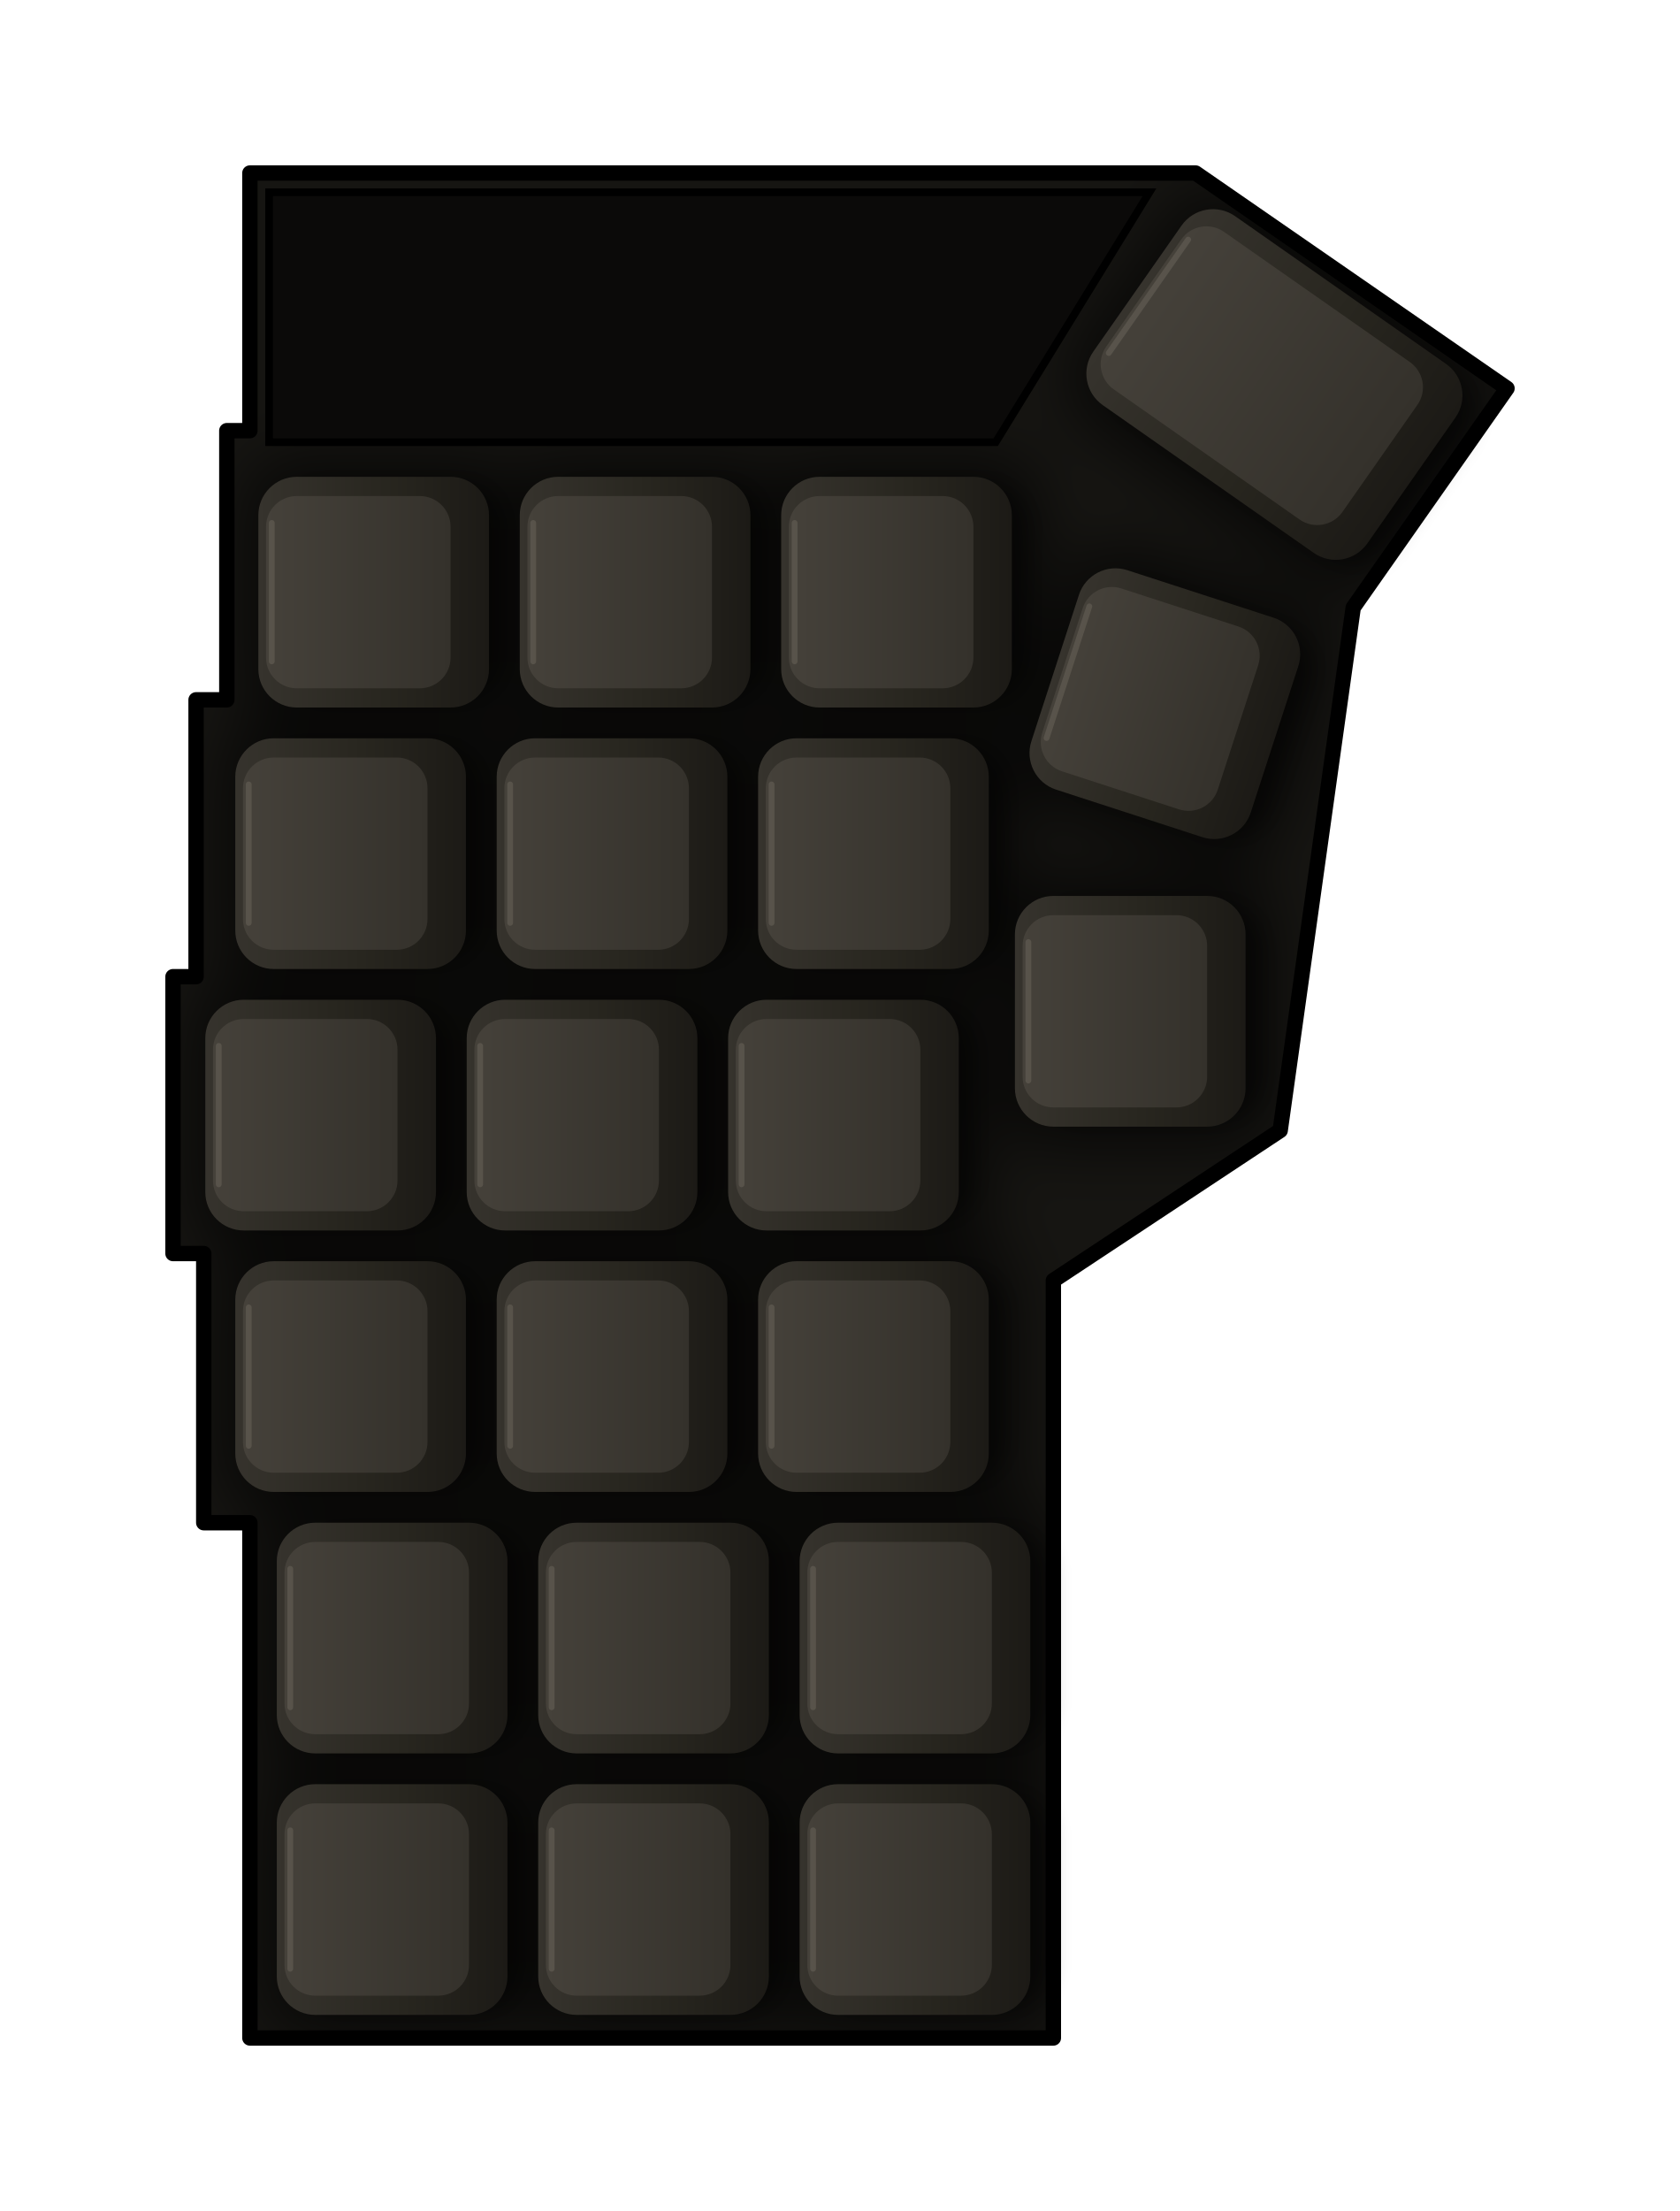
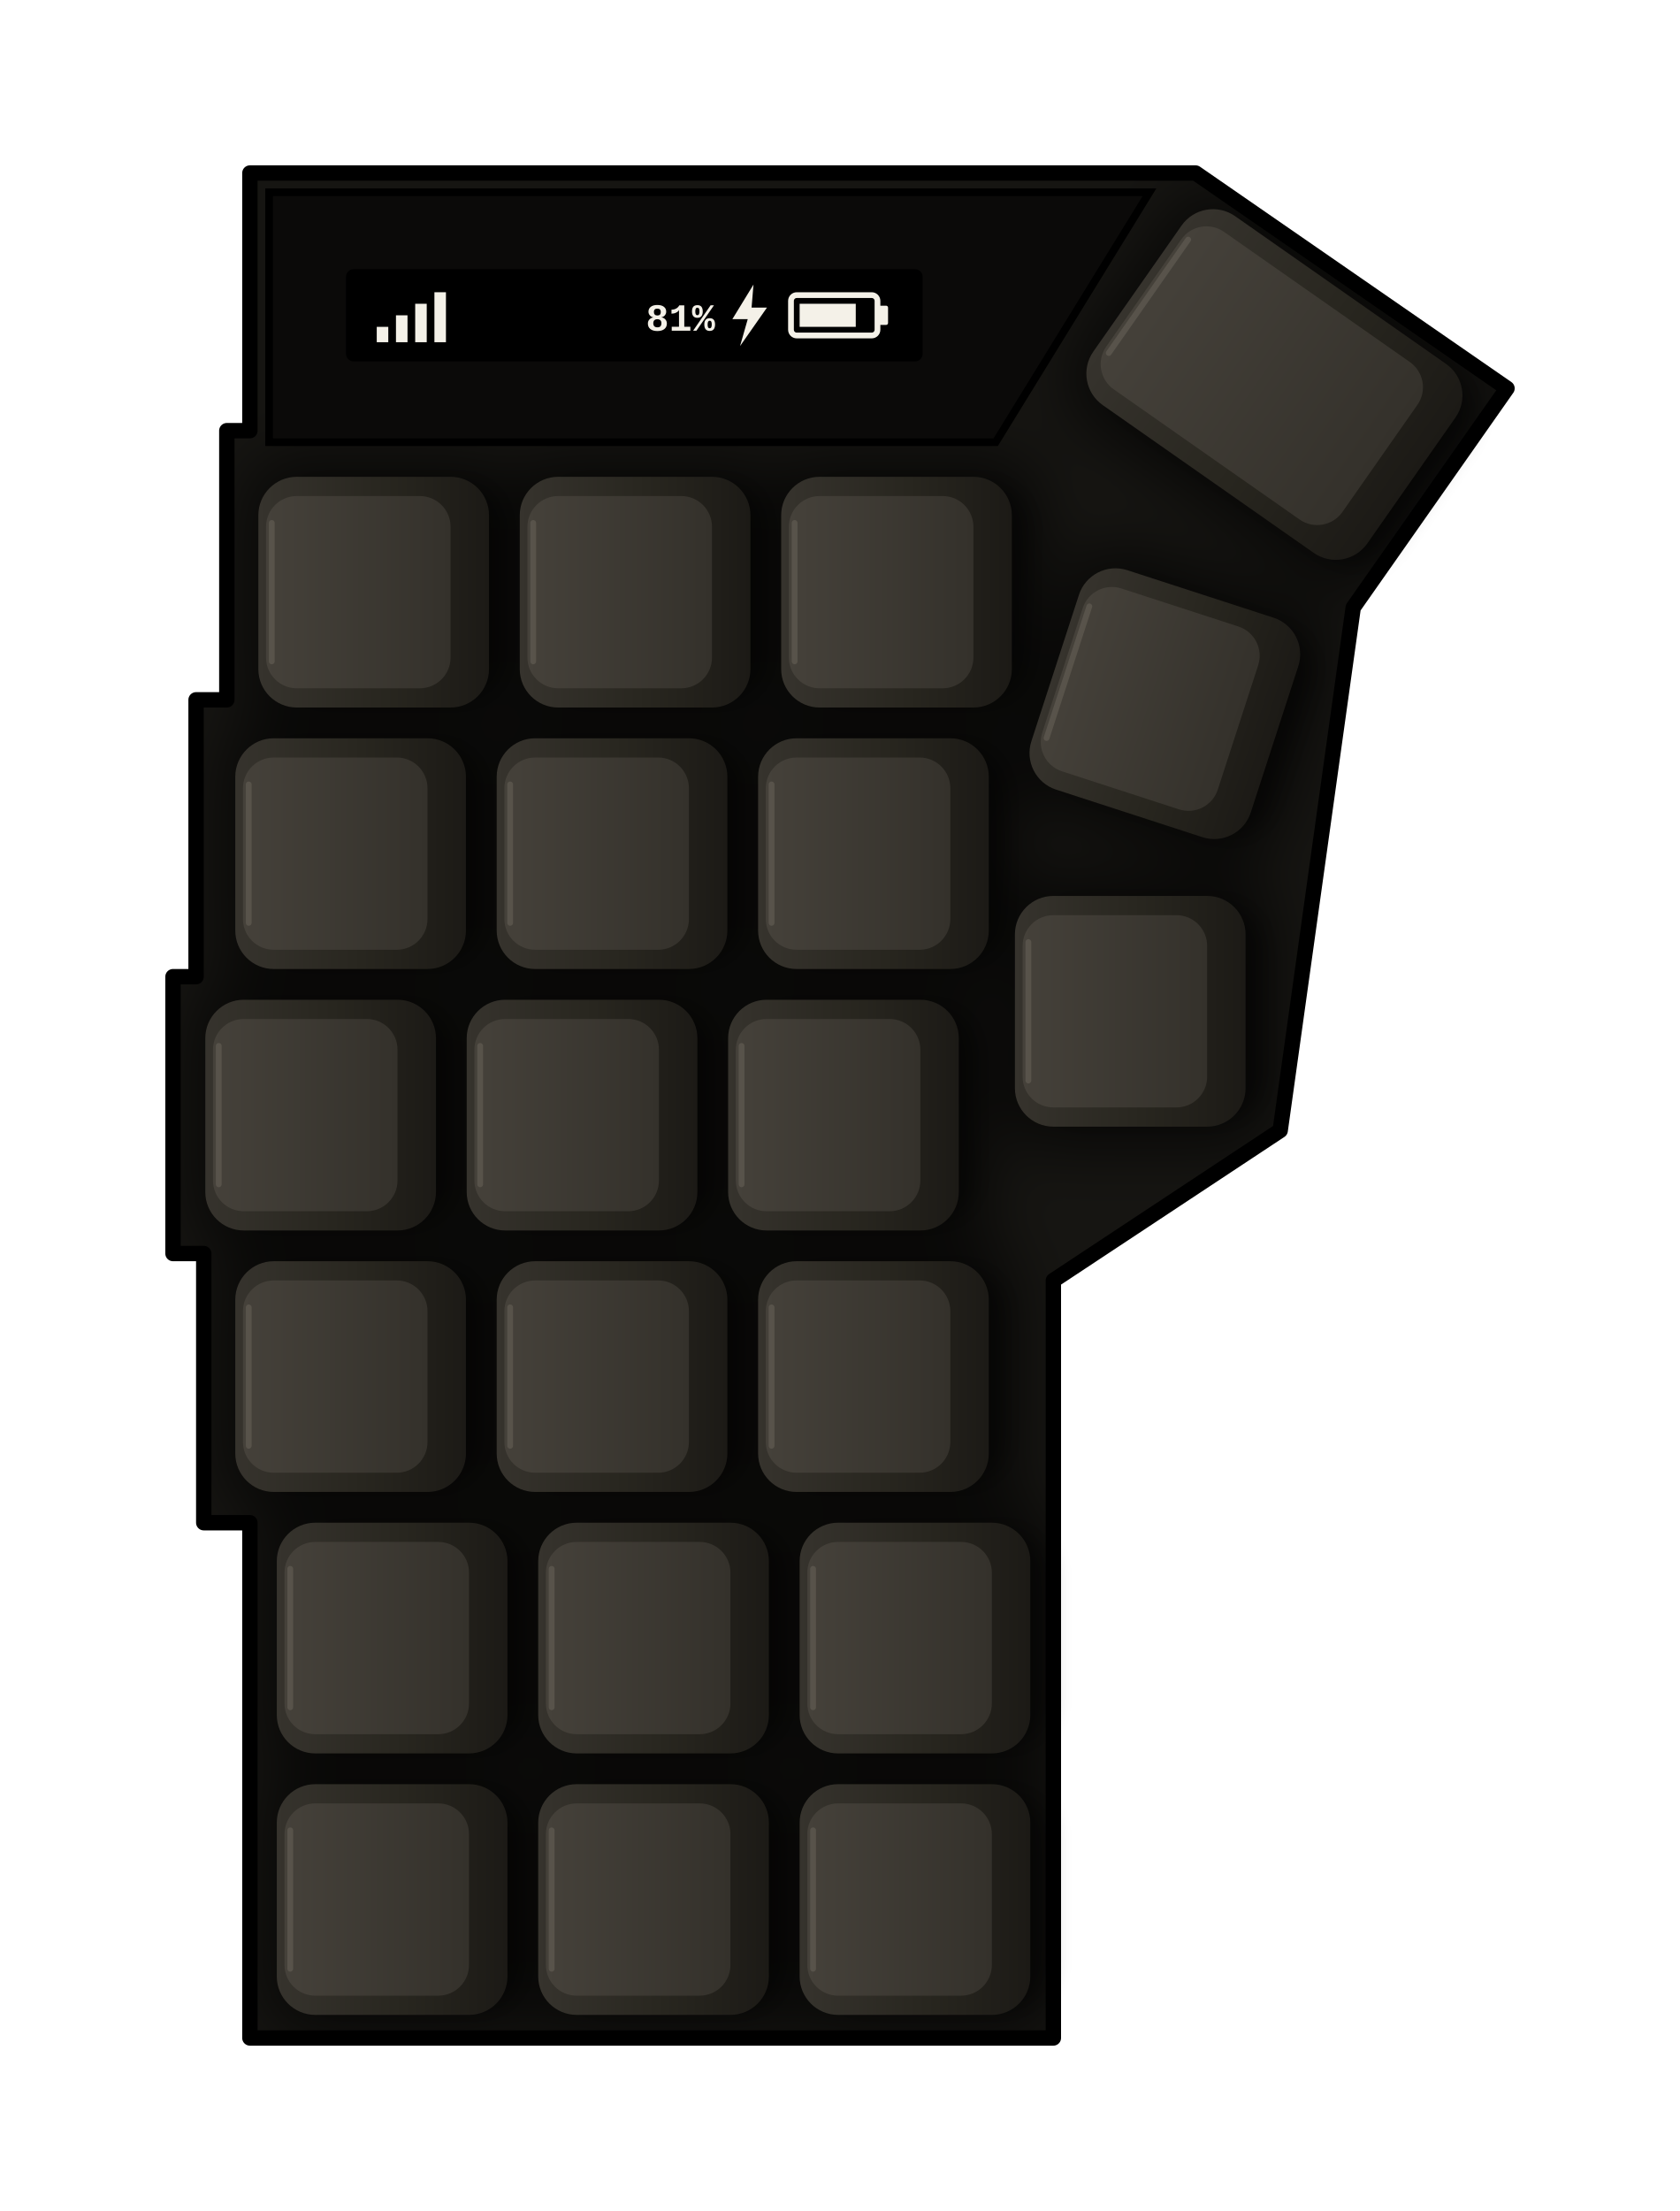
<svg xmlns="http://www.w3.org/2000/svg" viewBox="0 0 437 575" width="437" height="575">
  <defs>
    <linearGradient id="falda" x1="0" y1="0" x2="0" y2="1">
      <stop offset="0" stop-color="#36332d" />
      <stop offset="0.55" stop-color="#28261f" />
      <stop offset="1" stop-color="#1c1a16" />
    </linearGradient>
    <linearGradient id="cara" x1="0" y1="0" x2="0" y2="1">
      <stop offset="0" stop-color="#45413a" />
      <stop offset="1" stop-color="#34312b" />
    </linearGradient>
    <filter id="luz" x="-20%" y="-20%" width="140%" height="140%">
      <feGaussianBlur stdDeviation="8" />
    </filter>
    <filter id="sombra" x="-10%" y="-10%" width="120%" height="120%">
      <feGaussianBlur stdDeviation="3" />
    </filter>
    <clipPath id="dentro-placa">
      <polygon points="198,93 270,93 270,99 342,99 342,107 412,107 412,113 479,113 479,359 423,440 366,400 230,381 191,322 -6,322 -6,113 128,113 128,101 198,101" />
    </clipPath>
    <filter id="brillo" x="-60%" y="-60%" width="220%" height="220%">
      <feGaussianBlur stdDeviation="10" />
    </filter>
  </defs>
  <g transform="translate(-48 524) rotate(-90)">
    <polygon points="198,93 270,93 270,99 342,99 342,107 412,107 412,113 479,113 479,359 423,440 366,400 230,381 191,322 -6,322 -6,113 128,113 128,101 198,101" fill="#161512" />
    <g clip-path="url(#dentro-placa)">
      <g opacity="0.6" filter="url(#luz)">
        <rect x="334" y="111.2" width="72" height="72" rx="14">
          <animate attributeName="fill" values="#e61919;#e6e619;#19e619;#19e6e6;#1919e6;#e619e6;#e61919" dur="6s" begin="-4.65s" repeatCount="indefinite" />
        </rect>
        <rect x="266" y="105.2" width="72" height="72" rx="14">
          <animate attributeName="fill" values="#e61919;#e6e619;#19e619;#19e6e6;#1919e6;#e619e6;#e61919" dur="6s" begin="-3.81s" repeatCount="indefinite" />
        </rect>
        <rect x="198" y="97.4" width="72" height="72" rx="14">
          <animate attributeName="fill" values="#e61919;#e6e619;#19e619;#19e6e6;#1919e6;#e619e6;#e61919" dur="6s" begin="-2.97s" repeatCount="indefinite" />
        </rect>
        <rect x="130" y="105.2" width="72" height="72" rx="14">
          <animate attributeName="fill" values="#e61919;#e6e619;#19e619;#19e6e6;#1919e6;#e619e6;#e61919" dur="6s" begin="-2.13s" repeatCount="indefinite" />
        </rect>
        <rect x="62" y="116" width="72" height="72" rx="14">
          <animate attributeName="fill" values="#e61919;#e6e619;#19e619;#19e6e6;#1919e6;#e619e6;#e61919" dur="6s" begin="-1.29s" repeatCount="indefinite" />
        </rect>
        <rect x="-6" y="116" width="72" height="72" rx="14">
          <animate attributeName="fill" values="#e61919;#e6e619;#19e619;#19e6e6;#1919e6;#e619e6;#e61919" dur="6s" begin="-0.45s" repeatCount="indefinite" />
        </rect>
        <rect x="334" y="179.2" width="72" height="72" rx="14">
          <animate attributeName="fill" values="#e61919;#e6e619;#19e619;#19e6e6;#1919e6;#e619e6;#e61919" dur="6s" begin="-4.65s" repeatCount="indefinite" />
        </rect>
        <rect x="266" y="173.2" width="72" height="72" rx="14">
          <animate attributeName="fill" values="#e61919;#e6e619;#19e619;#19e6e6;#1919e6;#e619e6;#e61919" dur="6s" begin="-3.81s" repeatCount="indefinite" />
        </rect>
        <rect x="198" y="165.4" width="72" height="72" rx="14">
          <animate attributeName="fill" values="#e61919;#e6e619;#19e619;#19e6e6;#1919e6;#e619e6;#e61919" dur="6s" begin="-2.97s" repeatCount="indefinite" />
        </rect>
        <rect x="130" y="173.2" width="72" height="72" rx="14">
          <animate attributeName="fill" values="#e61919;#e6e619;#19e619;#19e6e6;#1919e6;#e619e6;#e61919" dur="6s" begin="-2.13s" repeatCount="indefinite" />
        </rect>
        <rect x="62" y="184" width="72" height="72" rx="14">
          <animate attributeName="fill" values="#e61919;#e6e619;#19e619;#19e6e6;#1919e6;#e619e6;#e61919" dur="6s" begin="-1.29s" repeatCount="indefinite" />
        </rect>
        <rect x="-6" y="184" width="72" height="72" rx="14">
          <animate attributeName="fill" values="#e61919;#e6e619;#19e619;#19e6e6;#1919e6;#e619e6;#e61919" dur="6s" begin="-0.45s" repeatCount="indefinite" />
        </rect>
        <rect x="334" y="247.2" width="72" height="72" rx="14">
          <animate attributeName="fill" values="#e61919;#e6e619;#19e619;#19e6e6;#1919e6;#e619e6;#e61919" dur="6s" begin="-4.65s" repeatCount="indefinite" />
        </rect>
        <rect x="266" y="241.2" width="72" height="72" rx="14">
          <animate attributeName="fill" values="#e61919;#e6e619;#19e619;#19e6e6;#1919e6;#e619e6;#e61919" dur="6s" begin="-3.81s" repeatCount="indefinite" />
        </rect>
        <rect x="198" y="233.4" width="72" height="72" rx="14">
          <animate attributeName="fill" values="#e61919;#e6e619;#19e619;#19e6e6;#1919e6;#e619e6;#e61919" dur="6s" begin="-2.97s" repeatCount="indefinite" />
        </rect>
        <rect x="130" y="241.2" width="72" height="72" rx="14">
          <animate attributeName="fill" values="#e61919;#e6e619;#19e619;#19e6e6;#1919e6;#e619e6;#e61919" dur="6s" begin="-2.13s" repeatCount="indefinite" />
        </rect>
        <rect x="62" y="252" width="72" height="72" rx="14">
          <animate attributeName="fill" values="#e61919;#e6e619;#19e619;#19e6e6;#1919e6;#e619e6;#e61919" dur="6s" begin="-1.29s" repeatCount="indefinite" />
        </rect>
        <rect x="-6" y="252" width="72" height="72" rx="14">
          <animate attributeName="fill" values="#e61919;#e6e619;#19e619;#19e6e6;#1919e6;#e619e6;#e61919" dur="6s" begin="-0.45s" repeatCount="indefinite" />
        </rect>
        <g transform="rotate(35.00 424 379.5)">
          <rect x="388" y="332" width="72" height="99" rx="14">
            <animate attributeName="fill" values="#e61919;#e6e619;#19e619;#19e6e6;#1919e6;#e619e6;#e61919" dur="6s" begin="-5.32s" repeatCount="indefinite" />
          </rect>
        </g>
        <g transform="rotate(18.00 341 351)">
          <rect x="305" y="317" width="72" height="72" rx="14">
            <animate attributeName="fill" values="#e61919;#e6e619;#19e619;#19e6e6;#1919e6;#e619e6;#e61919" dur="6s" begin="-4.29s" repeatCount="indefinite" />
          </rect>
        </g>
        <rect x="225" y="308" width="72" height="72" rx="14">
          <animate attributeName="fill" values="#e61919;#e6e619;#19e619;#19e6e6;#1919e6;#e619e6;#e61919" dur="6s" begin="-3.30s" repeatCount="indefinite" />
        </rect>
      </g>
    </g>
    <polygon points="198,93 270,93 270,99 342,99 342,107 412,107 412,113 479,113 479,359 423,440 366,400 230,381 191,322 -6,322 -6,113 128,113 128,101 198,101" fill="none" stroke="#000" stroke-width="4" stroke-linejoin="round" />
    <g fill="#000" opacity="0.45" filter="url(#sombra)">
      <rect x="342" y="121.2" width="56" height="58" rx="11" />
      <rect x="274" y="115.2" width="56" height="58" rx="11" />
      <rect x="206" y="107.4" width="56" height="58" rx="11" />
      <rect x="138" y="115.2" width="56" height="58" rx="11" />
      <rect x="70" y="126" width="56" height="58" rx="11" />
      <rect x="2" y="126" width="56" height="58" rx="11" />
      <rect x="342" y="189.2" width="56" height="58" rx="11" />
      <rect x="274" y="183.2" width="56" height="58" rx="11" />
      <rect x="206" y="175.4" width="56" height="58" rx="11" />
      <rect x="138" y="183.2" width="56" height="58" rx="11" />
      <rect x="70" y="194" width="56" height="58" rx="11" />
      <rect x="2" y="194" width="56" height="58" rx="11" />
      <rect x="342" y="257.2" width="56" height="58" rx="11" />
      <rect x="274" y="251.2" width="56" height="58" rx="11" />
      <rect x="206" y="243.4" width="56" height="58" rx="11" />
      <rect x="138" y="251.2" width="56" height="58" rx="11" />
      <rect x="70" y="262" width="56" height="58" rx="11" />
      <rect x="2" y="262" width="56" height="58" rx="11" />
      <g transform="rotate(35.00 424 379.5)">
        <rect x="396" y="342" width="56" height="85" rx="11" />
      </g>
      <g transform="rotate(18.00 341 351)">
        <rect x="313" y="327" width="56" height="58" rx="11" />
      </g>
      <rect x="233" y="318" width="56" height="58" rx="11" />
    </g>
    <rect x="340" y="115.2" width="60" height="60" rx="10" fill="url(#falda)" />
    <rect x="345" y="117.2" width="50" height="48" rx="8" fill="url(#cara)" />
    <path d="M352 118.7 H388" stroke="#6b665b" stroke-width="1.5" stroke-linecap="round" opacity="0.5" />
    <rect x="272" y="109.2" width="60" height="60" rx="10" fill="url(#falda)" />
    <rect x="277" y="111.2" width="50" height="48" rx="8" fill="url(#cara)" />
    <path d="M284 112.7 H320" stroke="#6b665b" stroke-width="1.5" stroke-linecap="round" opacity="0.5" />
    <rect x="204" y="101.4" width="60" height="60" rx="10" fill="url(#falda)" />
    <rect x="209" y="103.4" width="50" height="48" rx="8" fill="url(#cara)" />
    <path d="M216 104.9 H252" stroke="#6b665b" stroke-width="1.5" stroke-linecap="round" opacity="0.5" />
    <rect x="136" y="109.2" width="60" height="60" rx="10" fill="url(#falda)" />
    <rect x="141" y="111.2" width="50" height="48" rx="8" fill="url(#cara)" />
    <path d="M148 112.7 H184" stroke="#6b665b" stroke-width="1.5" stroke-linecap="round" opacity="0.5" />
    <rect x="68" y="120" width="60" height="60" rx="10" fill="url(#falda)" />
    <rect x="73" y="122" width="50" height="48" rx="8" fill="url(#cara)" />
    <path d="M80 123.5 H116" stroke="#6b665b" stroke-width="1.5" stroke-linecap="round" opacity="0.5" />
    <rect x="0" y="120" width="60" height="60" rx="10" fill="url(#falda)" />
    <rect x="5" y="122" width="50" height="48" rx="8" fill="url(#cara)" />
    <path d="M12 123.5 H48" stroke="#6b665b" stroke-width="1.5" stroke-linecap="round" opacity="0.5" />
    <rect x="340" y="183.2" width="60" height="60" rx="10" fill="url(#falda)" />
    <rect x="345" y="185.2" width="50" height="48" rx="8" fill="url(#cara)" />
    <path d="M352 186.7 H388" stroke="#6b665b" stroke-width="1.5" stroke-linecap="round" opacity="0.5" />
    <rect x="272" y="177.2" width="60" height="60" rx="10" fill="url(#falda)" />
    <rect x="277" y="179.2" width="50" height="48" rx="8" fill="url(#cara)" />
    <path d="M284 180.7 H320" stroke="#6b665b" stroke-width="1.5" stroke-linecap="round" opacity="0.5" />
    <rect x="204" y="169.4" width="60" height="60" rx="10" fill="url(#falda)" />
    <rect x="209" y="171.4" width="50" height="48" rx="8" fill="url(#cara)" />
    <path d="M216 172.9 H252" stroke="#6b665b" stroke-width="1.5" stroke-linecap="round" opacity="0.5" />
    <rect x="136" y="177.2" width="60" height="60" rx="10" fill="url(#falda)" />
    <rect x="141" y="179.2" width="50" height="48" rx="8" fill="url(#cara)" />
    <path d="M148 180.7 H184" stroke="#6b665b" stroke-width="1.5" stroke-linecap="round" opacity="0.5" />
    <rect x="68" y="188" width="60" height="60" rx="10" fill="url(#falda)" />
    <rect x="73" y="190" width="50" height="48" rx="8" fill="url(#cara)" />
    <path d="M80 191.5 H116" stroke="#6b665b" stroke-width="1.5" stroke-linecap="round" opacity="0.5" />
    <rect x="0" y="188" width="60" height="60" rx="10" fill="url(#falda)" />
    <rect x="5" y="190" width="50" height="48" rx="8" fill="url(#cara)" />
    <path d="M12 191.5 H48" stroke="#6b665b" stroke-width="1.5" stroke-linecap="round" opacity="0.5" />
    <rect x="340" y="251.2" width="60" height="60" rx="10" fill="url(#falda)" />
    <rect x="345" y="253.2" width="50" height="48" rx="8" fill="url(#cara)" />
    <path d="M352 254.7 H388" stroke="#6b665b" stroke-width="1.5" stroke-linecap="round" opacity="0.5" />
    <rect x="272" y="245.2" width="60" height="60" rx="10" fill="url(#falda)" />
    <rect x="277" y="247.2" width="50" height="48" rx="8" fill="url(#cara)" />
    <path d="M284 248.7 H320" stroke="#6b665b" stroke-width="1.5" stroke-linecap="round" opacity="0.5" />
    <rect x="204" y="237.4" width="60" height="60" rx="10" fill="url(#falda)" />
    <rect x="209" y="239.4" width="50" height="48" rx="8" fill="url(#cara)" />
    <path d="M216 240.9 H252" stroke="#6b665b" stroke-width="1.5" stroke-linecap="round" opacity="0.5" />
    <rect x="136" y="245.2" width="60" height="60" rx="10" fill="url(#falda)" />
    <rect x="141" y="247.2" width="50" height="48" rx="8" fill="url(#cara)" />
    <path d="M148 248.7 H184" stroke="#6b665b" stroke-width="1.5" stroke-linecap="round" opacity="0.5" />
    <rect x="68" y="256" width="60" height="60" rx="10" fill="url(#falda)" />
    <rect x="73" y="258" width="50" height="48" rx="8" fill="url(#cara)" />
    <path d="M80 259.5 H116" stroke="#6b665b" stroke-width="1.5" stroke-linecap="round" opacity="0.5" />
    <rect x="0" y="256" width="60" height="60" rx="10" fill="url(#falda)" />
    <rect x="5" y="258" width="50" height="48" rx="8" fill="url(#cara)" />
    <path d="M12 259.5 H48" stroke="#6b665b" stroke-width="1.5" stroke-linecap="round" opacity="0.5" />
    <g transform="rotate(35.00 424 379.5)">
      <rect x="394" y="336" width="60" height="87" rx="10" fill="url(#falda)" />
      <rect x="399" y="338" width="50" height="75" rx="8" fill="url(#cara)" />
      <path d="M406 339.5 H442" stroke="#6b665b" stroke-width="1.5" stroke-linecap="round" opacity="0.5" />
    </g>
    <g transform="rotate(18.00 341 351)">
      <rect x="311" y="321" width="60" height="60" rx="10" fill="url(#falda)" />
      <rect x="316" y="323" width="50" height="48" rx="8" fill="url(#cara)" />
      <path d="M323 324.5 H359" stroke="#6b665b" stroke-width="1.5" stroke-linecap="round" opacity="0.5" />
    </g>
    <rect x="231" y="312" width="60" height="60" rx="10" fill="url(#falda)" />
    <rect x="236" y="314" width="50" height="48" rx="8" fill="url(#cara)" />
    <path d="M243 315.5 H279" stroke="#6b665b" stroke-width="1.5" stroke-linecap="round" opacity="0.5" />
    <polygon points="409,118 474,118 474,347 409,307" fill="#0b0a09" stroke="#000" stroke-width="2" />
+     <g transform="matrix(0 1 -1 0 454 138)">
+       <rect x="0" y="0" width="150" height="24" rx="2" fill="#000" />
+       <rect x="8" y="15" width="3" height="4" fill="#f4f1e8" />
+       <rect x="13" y="12" width="3" height="7" fill="#f4f1e8" />
+       <rect x="18" y="9" width="3" height="10" fill="#f4f1e8" />
+       <rect x="23" y="6" width="3" height="13" fill="#f4f1e8" />
+       <text x="96" y="16" text-anchor="end" font-family="'Courier New', Courier, monospace" font-weight="bold" font-size="10" fill="#f4f1e8">81%</text>
+       <path d="M106 4 L100.5 13 H104.5 L102.5 20 L109.5 10 H105.5 Z" fill="#f4f1e8" />
+       <rect x="115.75" y="6.75" width="22.5" height="10.5" rx="1.5" fill="none" stroke="#f4f1e8" stroke-width="1.5" />
+       <rect x="138.5" y="9.5" width="2.5" height="5" rx="0.5" fill="#f4f1e8" />
+       <rect x="118" y="9" width="14.6" height="6" fill="#f4f1e8" />
+     </g>
  </g>
</svg>
